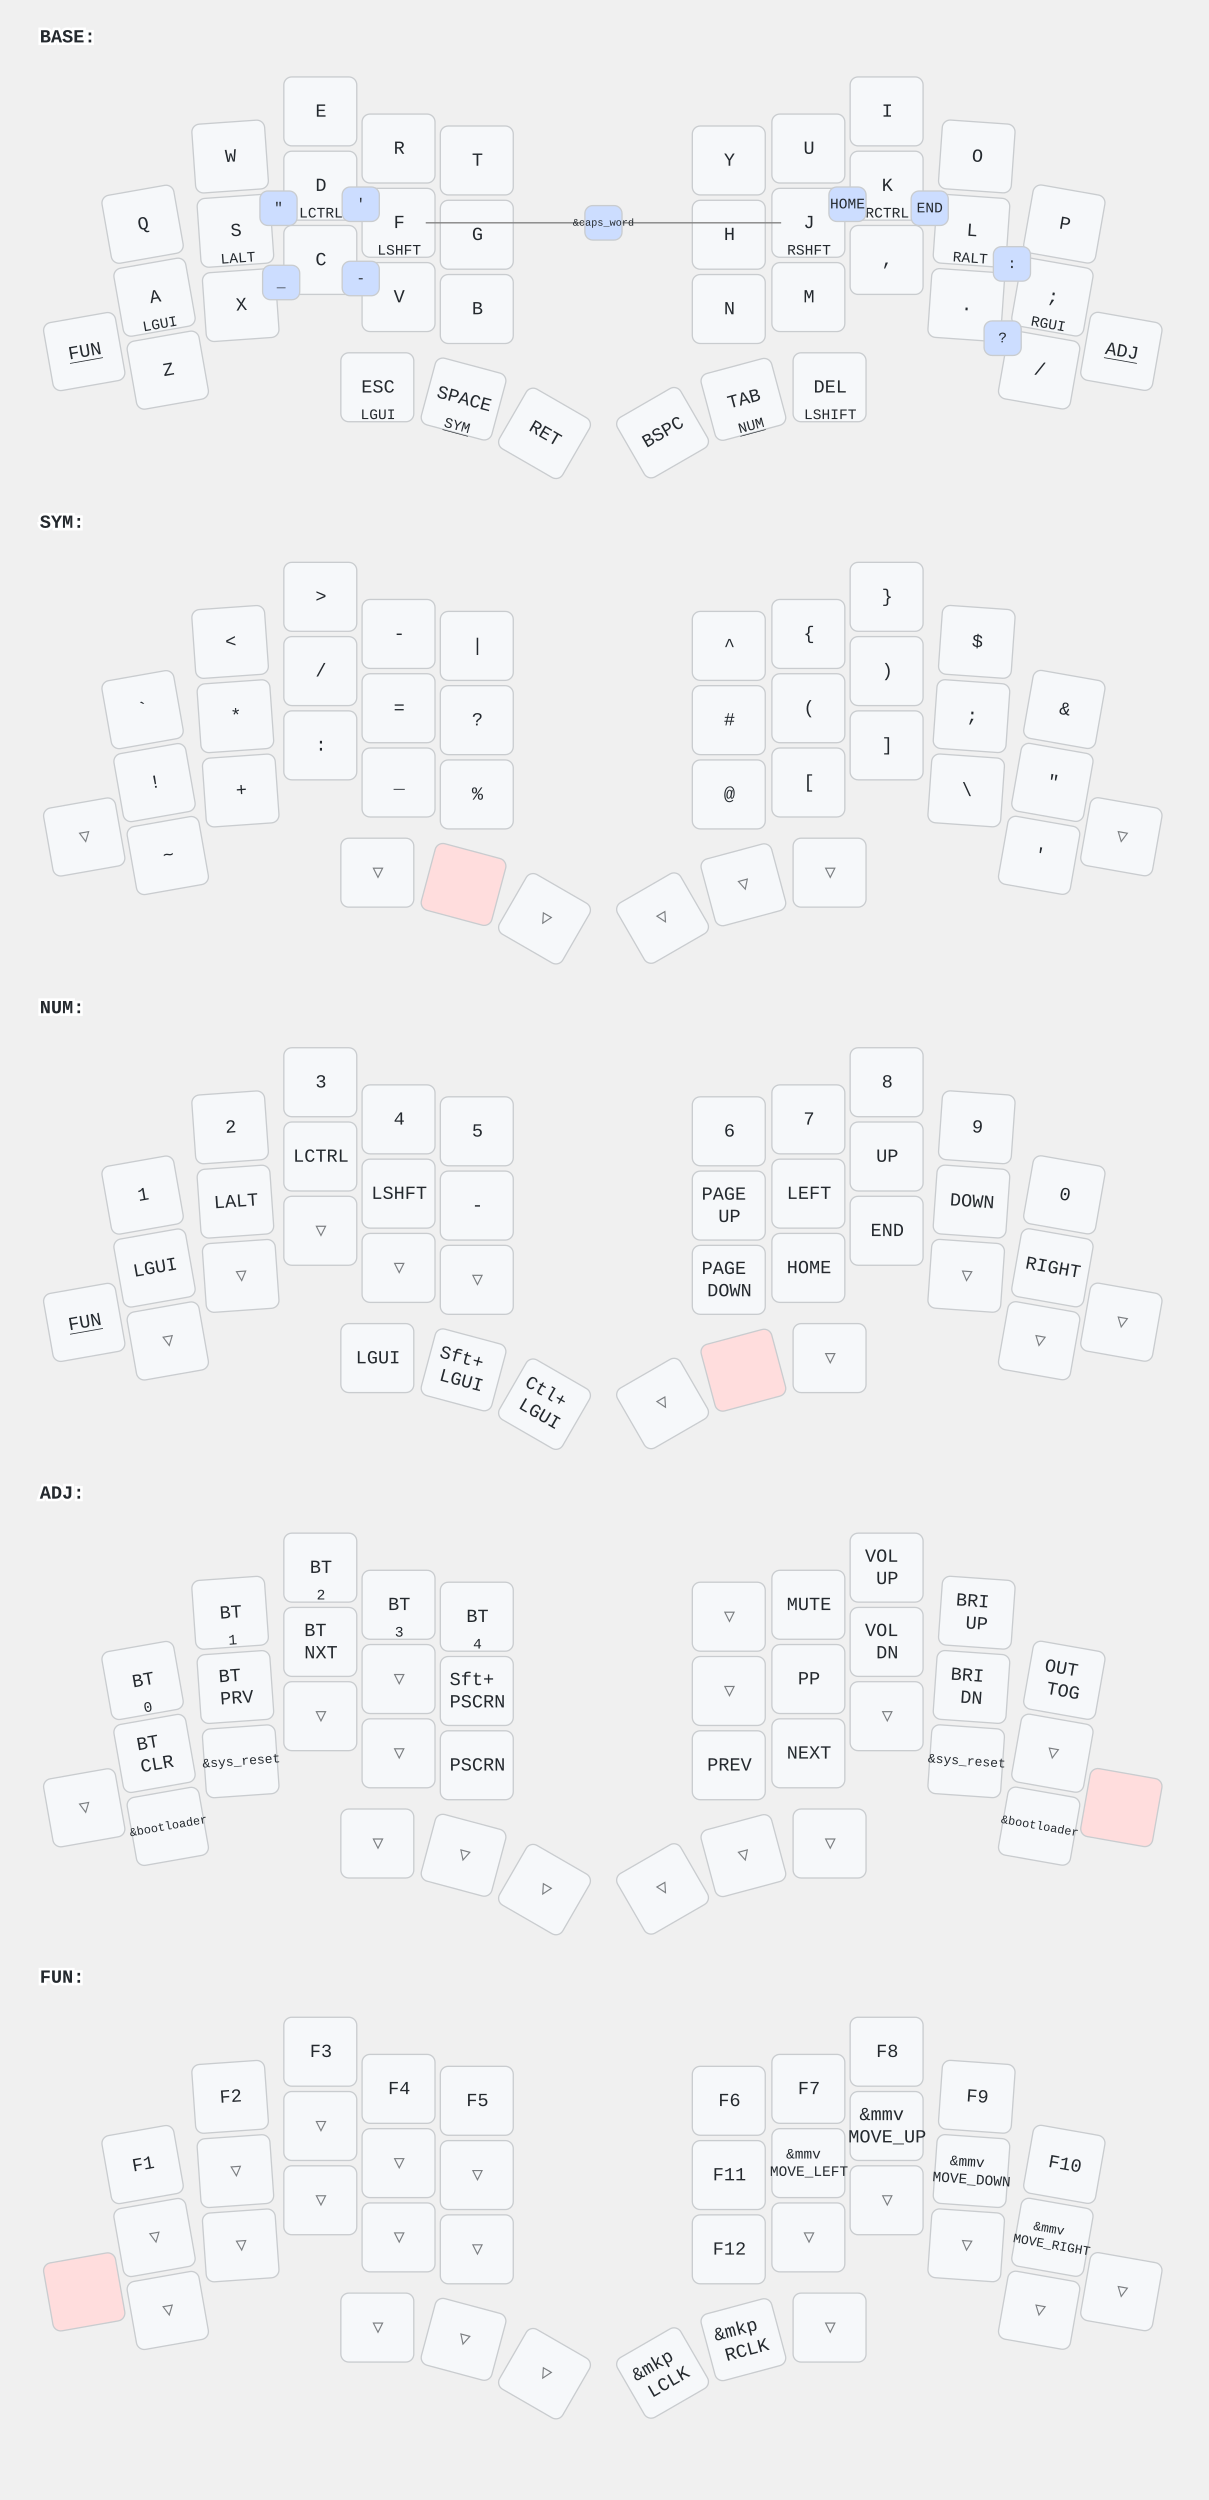
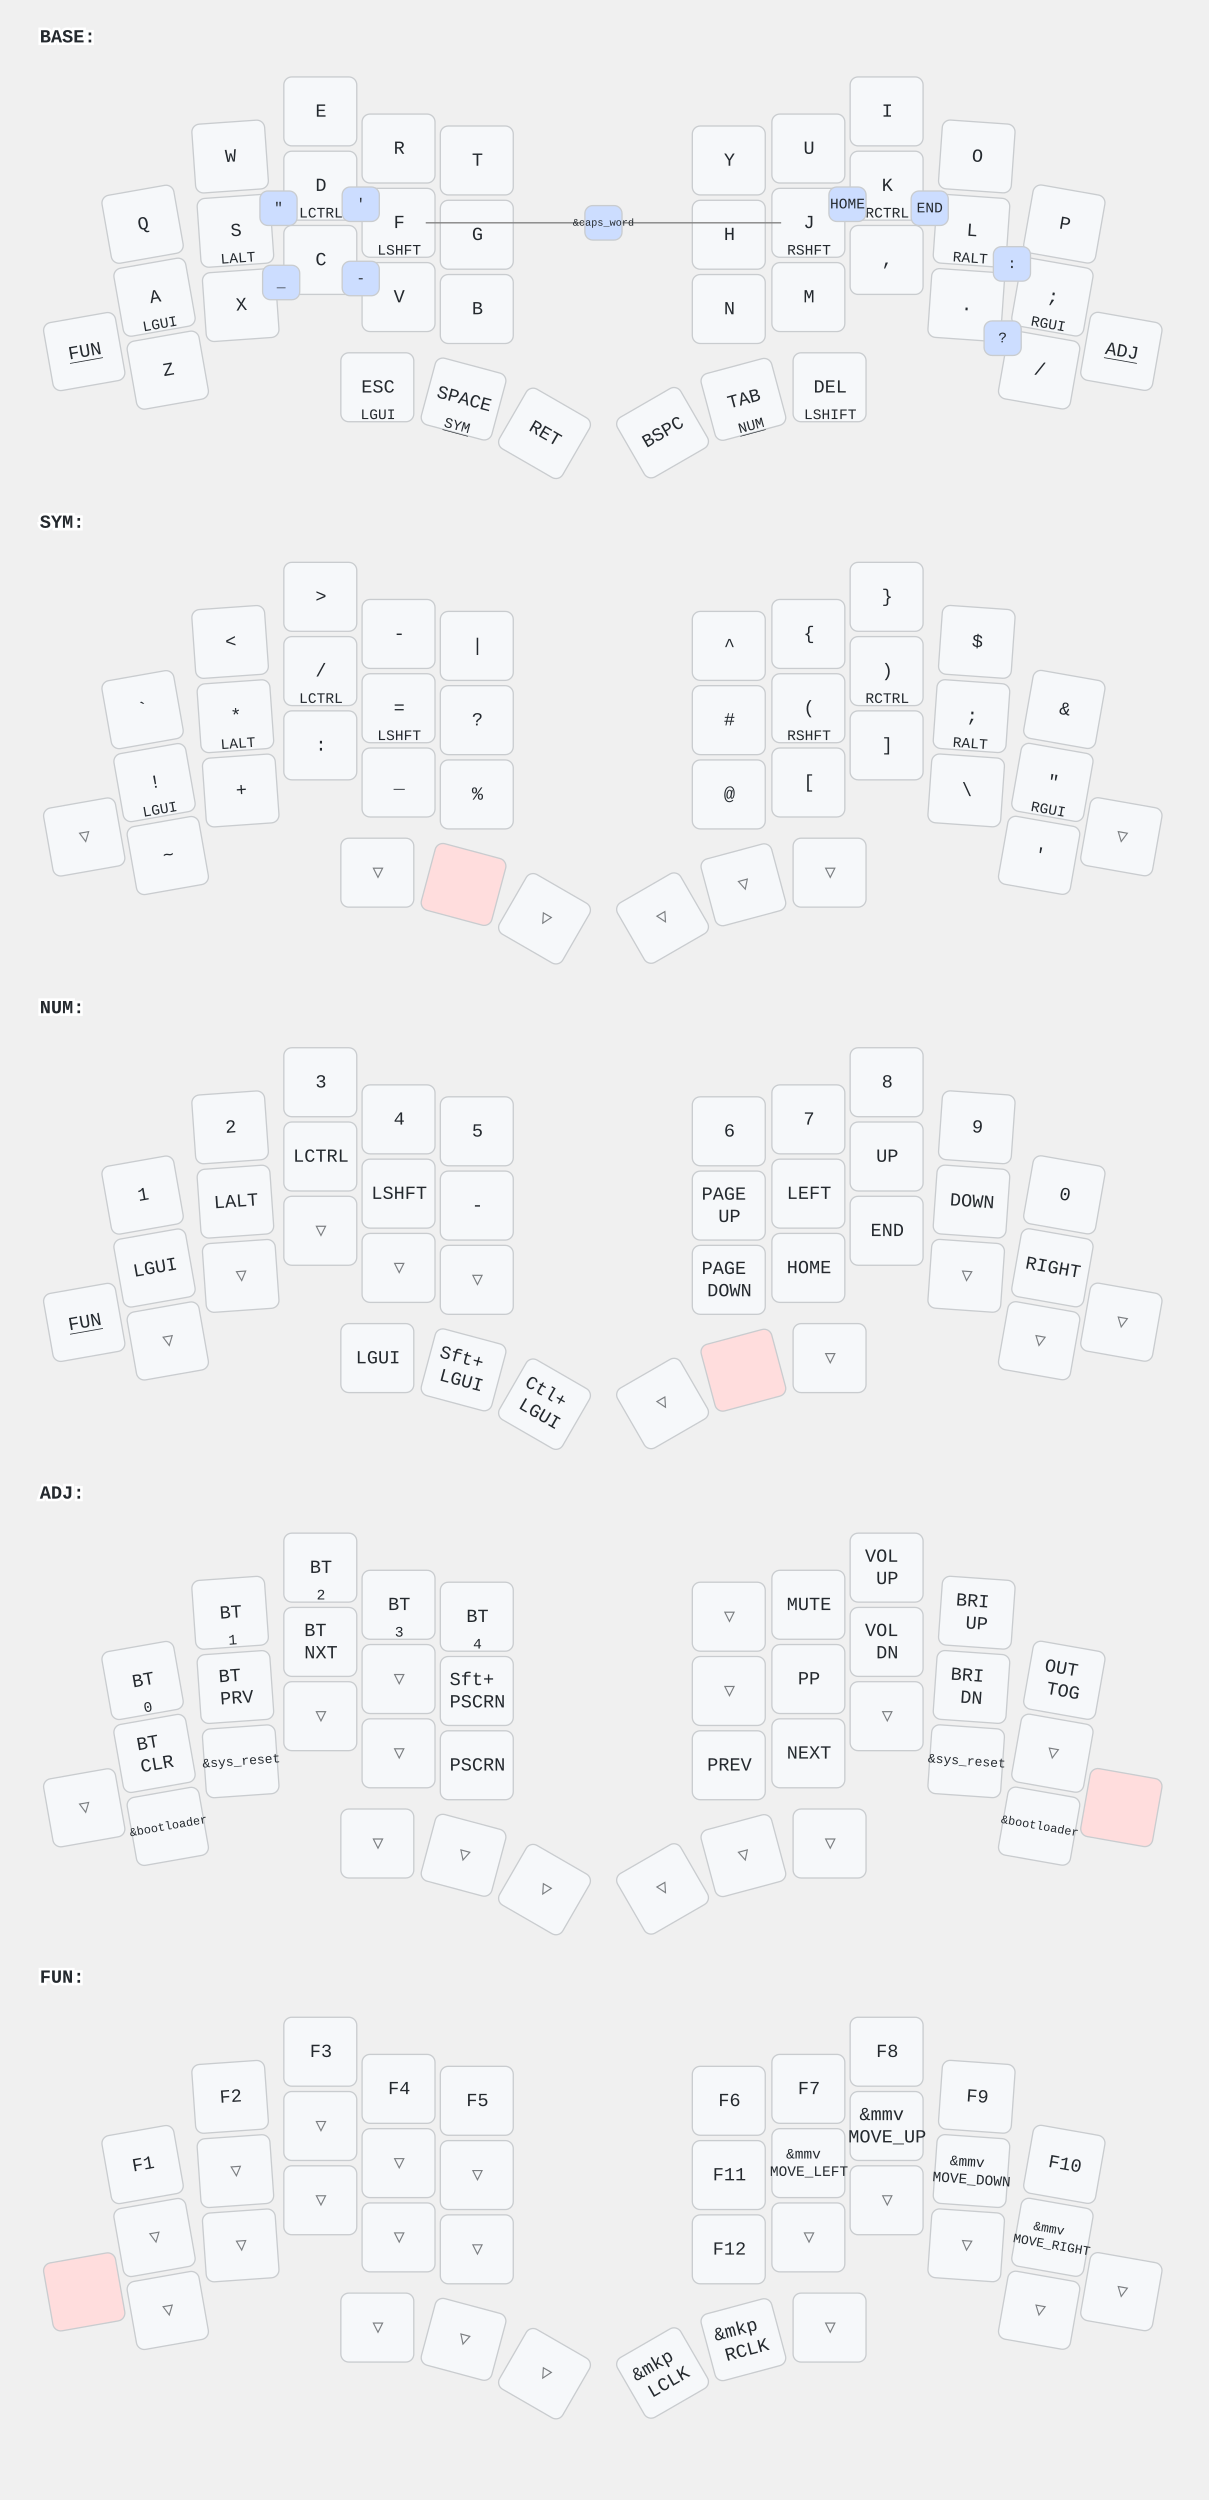
<svg xmlns="http://www.w3.org/2000/svg" width="911" height="1885" viewBox="0 0 911 1885" class="keymap">
  <style>/* inherit to force styles through use tags */
svg path {
    fill: inherit;
}

/* font and background color specifications */
svg.keymap {
    font-family: SFMono-Regular,Consolas,Liberation Mono,Menlo,monospace;
    font-size: 14px;
    font-kerning: normal;
    text-rendering: optimizeLegibility;
    fill: #24292e;
}

/* default key styling */
rect.key {
    fill: #f6f8fa;
}

rect.key, rect.combo {
    stroke: #c9cccf;
    stroke-width: 1;
}

/* default key side styling, only used is draw_key_sides is set */
rect.side {
    filter: brightness(90%);
}

/* color accent for combo boxes */
rect.combo, rect.combo-separate {
    fill: #cdf;
}

/* color accent for held keys */
rect.held, rect.combo.held {
    fill: #fdd;
}

/* color accent for ghost (optional) keys */
rect.ghost, rect.combo.ghost {
    stroke-dasharray: 4, 4;
    stroke-width: 2;
}

text {
    text-anchor: middle;
    dominant-baseline: middle;
}

/* styling for layer labels */
text.label {
    font-weight: bold;
    text-anchor: start;
    stroke: white;
    stroke-width: 4;
    paint-order: stroke;
}

/* styling for optional footer */
text.footer {
    text-anchor: end;
    dominant-baseline: auto;
    stroke: white;
    stroke-width: 4;
    paint-order: stroke;
}

/* styling for combo tap, and key non-tap label text */
text.combo, text.hold, text.shifted, text.left, text.right, text.tl, text.tr, text.bl, text.br {
    font-size: 11px;
}

text.hold, text.bl, text.br {
    text-anchor: middle;
    dominant-baseline: auto;
}

text.shifted, text.tl, text.tr {
    text-anchor: middle;
    dominant-baseline: hanging;
}

text.left, text.tl, text.bl {
    text-anchor: start;
}

text.right, text.tr, text.br {
    text-anchor: end;
}

text.layer-activator {
    text-decoration: underline;
}

/* styling for hold/shifted label text in combo box */
text.combo.hold, text.combo.shifted, text.combo.left, text.combo.right {
    font-size: 8px;
}

/* lighter symbol for transparent keys */
text.trans {
    fill: #7b7e81;
}

/* styling for combo dendrons */
path.combo {
    stroke-width: 1;
    stroke: gray;
    fill: none;
}

/* Start Tabler Icons Cleanup */
/* cannot use height/width with glyphs */
.icon-tabler &gt; path {
    fill: inherit;
    stroke: inherit;
    stroke-width: 2;
}
/* hide tabler's default box */
.icon-tabler &gt; path[stroke="none"][fill="none"] {
    visibility: hidden;
}
/* End Tabler Icons Cleanup */
</style>
  <g transform="translate(30, 0)" class="layer-BASE">
    <text x="0" y="28" class="label" id="BASE">BASE:</text>
    <g transform="translate(0, 56)">
      <g transform="translate(78, 113) rotate(-10.0)" class="key keypos-0">
        <rect rx="6" ry="6" x="-28" y="-26" width="55" height="52" class="key" />
        <text x="0" y="0" class="key tap">Q</text>
      </g>
      <g transform="translate(144, 62) rotate(-4.0)" class="key keypos-1">
        <rect rx="6" ry="6" x="-28" y="-26" width="55" height="52" class="key" />
        <text x="0" y="0" class="key tap">W</text>
      </g>
      <g transform="translate(212, 28)" class="key keypos-2">
        <rect rx="6" ry="6" x="-28" y="-26" width="55" height="52" class="key" />
        <text x="0" y="0" class="key tap">E</text>
      </g>
      <g transform="translate(271, 56)" class="key keypos-3">
        <rect rx="6" ry="6" x="-28" y="-26" width="55" height="52" class="key" />
        <text x="0" y="0" class="key tap">R</text>
      </g>
      <g transform="translate(330, 65)" class="key keypos-4">
        <rect rx="6" ry="6" x="-28" y="-26" width="55" height="52" class="key" />
        <text x="0" y="0" class="key tap">T</text>
      </g>
      <g transform="translate(520, 65)" class="key keypos-5">
        <rect rx="6" ry="6" x="-28" y="-26" width="55" height="52" class="key" />
        <text x="0" y="0" class="key tap">Y</text>
      </g>
      <g transform="translate(580, 56)" class="key keypos-6">
        <rect rx="6" ry="6" x="-28" y="-26" width="55" height="52" class="key" />
        <text x="0" y="0" class="key tap">U</text>
      </g>
      <g transform="translate(639, 28)" class="key keypos-7">
        <rect rx="6" ry="6" x="-28" y="-26" width="55" height="52" class="key" />
        <text x="0" y="0" class="key tap">I</text>
      </g>
      <g transform="translate(707, 62) rotate(4.0)" class="key keypos-8">
        <rect rx="6" ry="6" x="-28" y="-26" width="55" height="52" class="key" />
        <text x="0" y="0" class="key tap">O</text>
      </g>
      <g transform="translate(773, 113) rotate(10.0)" class="key keypos-9">
        <rect rx="6" ry="6" x="-28" y="-26" width="55" height="52" class="key" />
        <text x="0" y="0" class="key tap">P</text>
      </g>
      <g transform="translate(87, 168) rotate(-10.0)" class="key keypos-10">
        <rect rx="6" ry="6" x="-28" y="-26" width="55" height="52" class="key" />
        <text x="0" y="0" class="key tap">A</text>
        <text x="0" y="24" class="key hold">LGUI</text>
      </g>
      <g transform="translate(148, 118) rotate(-4.0)" class="key keypos-11">
        <rect rx="6" ry="6" x="-28" y="-26" width="55" height="52" class="key" />
        <text x="0" y="0" class="key tap">S</text>
        <text x="0" y="24" class="key hold">LALT</text>
      </g>
      <g transform="translate(212, 84)" class="key keypos-12">
        <rect rx="6" ry="6" x="-28" y="-26" width="55" height="52" class="key" />
        <text x="0" y="0" class="key tap">D</text>
        <text x="0" y="24" class="key hold">LCTRL</text>
      </g>
      <g transform="translate(271, 112)" class="key keypos-13">
        <rect rx="6" ry="6" x="-28" y="-26" width="55" height="52" class="key" />
        <text x="0" y="0" class="key tap">F</text>
        <text x="0" y="24" class="key hold">LSHFT</text>
      </g>
      <g transform="translate(330, 121)" class="key keypos-14">
        <rect rx="6" ry="6" x="-28" y="-26" width="55" height="52" class="key" />
        <text x="0" y="0" class="key tap">G</text>
      </g>
      <g transform="translate(520, 121)" class="key keypos-15">
        <rect rx="6" ry="6" x="-28" y="-26" width="55" height="52" class="key" />
        <text x="0" y="0" class="key tap">H</text>
      </g>
      <g transform="translate(580, 112)" class="key keypos-16">
        <rect rx="6" ry="6" x="-28" y="-26" width="55" height="52" class="key" />
        <text x="0" y="0" class="key tap">J</text>
        <text x="0" y="24" class="key hold">RSHFT</text>
      </g>
      <g transform="translate(639, 84)" class="key keypos-17">
        <rect rx="6" ry="6" x="-28" y="-26" width="55" height="52" class="key" />
        <text x="0" y="0" class="key tap">K</text>
        <text x="0" y="24" class="key hold">RCTRL</text>
      </g>
      <g transform="translate(703, 118) rotate(4.0)" class="key keypos-18">
        <rect rx="6" ry="6" x="-28" y="-26" width="55" height="52" class="key" />
        <text x="0" y="0" class="key tap">L</text>
        <text x="0" y="24" class="key hold">RALT</text>
      </g>
      <g transform="translate(764, 168) rotate(10.0)" class="key keypos-19">
        <rect rx="6" ry="6" x="-28" y="-26" width="55" height="52" class="key" />
        <text x="0" y="0" class="key tap">;</text>
        <text x="0" y="24" class="key hold">RGUI</text>
      </g>
      <g transform="translate(34, 209) rotate(-10.0)" class="key keypos-20">
        <rect rx="6" ry="6" x="-28" y="-26" width="55" height="52" class="key" />
        <a href="#FUN">
          <text x="0" y="0" class="key tap layer-activator">FUN</text>
        </a>
      </g>
      <g transform="translate(97, 223) rotate(-10.0)" class="key keypos-21">
        <rect rx="6" ry="6" x="-28" y="-26" width="55" height="52" class="key" />
        <text x="0" y="0" class="key tap">Z</text>
      </g>
      <g transform="translate(152, 174) rotate(-4.0)" class="key keypos-22">
        <rect rx="6" ry="6" x="-28" y="-26" width="55" height="52" class="key" />
        <text x="0" y="0" class="key tap">X</text>
      </g>
      <g transform="translate(212, 140)" class="key keypos-23">
        <rect rx="6" ry="6" x="-28" y="-26" width="55" height="52" class="key" />
        <text x="0" y="0" class="key tap">C</text>
      </g>
      <g transform="translate(271, 168)" class="key keypos-24">
        <rect rx="6" ry="6" x="-28" y="-26" width="55" height="52" class="key" />
        <text x="0" y="0" class="key tap">V</text>
      </g>
      <g transform="translate(330, 177)" class="key keypos-25">
        <rect rx="6" ry="6" x="-28" y="-26" width="55" height="52" class="key" />
        <text x="0" y="0" class="key tap">B</text>
      </g>
      <g transform="translate(520, 177)" class="key keypos-26">
        <rect rx="6" ry="6" x="-28" y="-26" width="55" height="52" class="key" />
        <text x="0" y="0" class="key tap">N</text>
      </g>
      <g transform="translate(580, 168)" class="key keypos-27">
        <rect rx="6" ry="6" x="-28" y="-26" width="55" height="52" class="key" />
        <text x="0" y="0" class="key tap">M</text>
      </g>
      <g transform="translate(639, 140)" class="key keypos-28">
        <rect rx="6" ry="6" x="-28" y="-26" width="55" height="52" class="key" />
        <text x="0" y="0" class="key tap">,</text>
      </g>
      <g transform="translate(699, 174) rotate(4.0)" class="key keypos-29">
        <rect rx="6" ry="6" x="-28" y="-26" width="55" height="52" class="key" />
        <text x="0" y="0" class="key tap">.</text>
      </g>
      <g transform="translate(754, 223) rotate(10.0)" class="key keypos-30">
        <rect rx="6" ry="6" x="-28" y="-26" width="55" height="52" class="key" />
        <text x="0" y="0" class="key tap">/</text>
      </g>
      <g transform="translate(816, 209) rotate(10.0)" class="key keypos-31">
        <rect rx="6" ry="6" x="-28" y="-26" width="55" height="52" class="key" />
        <a href="#ADJ">
          <text x="0" y="0" class="key tap layer-activator">ADJ</text>
        </a>
      </g>
      <g transform="translate(255, 236)" class="key keypos-32">
        <rect rx="6" ry="6" x="-28" y="-26" width="55" height="52" class="key" />
        <text x="0" y="0" class="key tap">ESC</text>
        <text x="0" y="24" class="key hold">LGUI</text>
      </g>
      <g transform="translate(320, 245) rotate(15.0)" class="key keypos-33">
        <rect rx="6" ry="6" x="-28" y="-26" width="55" height="52" class="key" />
        <text x="0" y="0" class="key tap">SPACE</text>
        <a href="#SYM">
          <text x="0" y="24" class="key hold layer-activator">SYM</text>
        </a>
      </g>
      <g transform="translate(381, 271) rotate(30.0)" class="key keypos-34">
        <rect rx="6" ry="6" x="-28" y="-26" width="55" height="52" class="key" />
        <text x="0" y="0" class="key tap">RET</text>
      </g>
      <g transform="translate(470, 270) rotate(-30.0)" class="key keypos-35">
        <rect rx="6" ry="6" x="-28" y="-26" width="55" height="52" class="key" />
        <text x="0" y="0" class="key tap">BSPC</text>
      </g>
      <g transform="translate(531, 245) rotate(-15.0)" class="key keypos-36">
        <rect rx="6" ry="6" x="-28" y="-26" width="55" height="52" class="key" />
        <text x="0" y="0" class="key tap">TAB</text>
        <a href="#NUM">
          <text x="0" y="24" class="key hold layer-activator">NUM</text>
        </a>
      </g>
      <g transform="translate(596, 236)" class="key keypos-37">
        <rect rx="6" ry="6" x="-28" y="-26" width="55" height="52" class="key" />
        <text x="0" y="0" class="key tap">DEL</text>
        <text x="0" y="24" class="key hold">LSHIFT</text>
      </g>
      <g class="combo combopos-0">
        <path d="M425,112 l-134,0" class="combo" />
        <path d="M425,112 l134,0" class="combo" />
        <rect rx="6" ry="6" x="411" y="99" width="28" height="26" class="combo" />
        <text x="425" y="112" class="combo tap">
          <tspan style="font-size: 70%">&amp;caps_word</tspan>
        </text>
      </g>
      <g class="combo combopos-1">
        <rect rx="6" ry="6" x="168" y="144" width="28" height="26" class="combo" />
        <text x="182" y="157" class="combo tap">_</text>
      </g>
      <g class="combo combopos-2">
        <rect rx="6" ry="6" x="228" y="141" width="28" height="26" class="combo" />
        <text x="242" y="154" class="combo tap">-</text>
      </g>
      <g class="combo combopos-3">
        <rect rx="6" ry="6" x="719" y="130" width="28" height="26" class="combo" />
        <text x="733" y="143" class="combo tap">:</text>
      </g>
      <g class="combo combopos-4">
        <rect rx="6" ry="6" x="712" y="186" width="28" height="26" class="combo" />
        <text x="726" y="199" class="combo tap">?</text>
      </g>
      <g class="combo combopos-5">
        <rect rx="6" ry="6" x="595" y="85" width="28" height="26" class="combo" />
        <text x="609" y="98" class="combo tap">HOME</text>
      </g>
      <g class="combo combopos-6">
        <rect rx="6" ry="6" x="657" y="88" width="28" height="26" class="combo" />
        <text x="671" y="101" class="combo tap">END</text>
      </g>
      <g class="combo combopos-7">
        <rect rx="6" ry="6" x="228" y="85" width="28" height="26" class="combo" />
        <text x="242" y="98" class="combo tap">'</text>
      </g>
      <g class="combo combopos-8">
        <rect rx="6" ry="6" x="166" y="88" width="28" height="26" class="combo" />
        <text x="180" y="101" class="combo tap">"</text>
      </g>
    </g>
  </g>
  <g transform="translate(30, 366)" class="layer-SYM">
    <text x="0" y="28" class="label" id="SYM">SYM:</text>
    <g transform="translate(0, 56)">
      <g transform="translate(78, 113) rotate(-10.0)" class="key keypos-0">
        <rect rx="6" ry="6" x="-28" y="-26" width="55" height="52" class="key" />
        <text x="0" y="0" class="key tap">`</text>
      </g>
      <g transform="translate(144, 62) rotate(-4.0)" class="key keypos-1">
        <rect rx="6" ry="6" x="-28" y="-26" width="55" height="52" class="key" />
        <text x="0" y="0" class="key tap">&lt;</text>
      </g>
      <g transform="translate(212, 28)" class="key keypos-2">
        <rect rx="6" ry="6" x="-28" y="-26" width="55" height="52" class="key" />
        <text x="0" y="0" class="key tap">&gt;</text>
      </g>
      <g transform="translate(271, 56)" class="key keypos-3">
        <rect rx="6" ry="6" x="-28" y="-26" width="55" height="52" class="key" />
        <text x="0" y="0" class="key tap">-</text>
      </g>
      <g transform="translate(330, 65)" class="key keypos-4">
        <rect rx="6" ry="6" x="-28" y="-26" width="55" height="52" class="key" />
        <text x="0" y="0" class="key tap">|</text>
      </g>
      <g transform="translate(520, 65)" class="key keypos-5">
        <rect rx="6" ry="6" x="-28" y="-26" width="55" height="52" class="key" />
        <text x="0" y="0" class="key tap">^</text>
      </g>
      <g transform="translate(580, 56)" class="key keypos-6">
        <rect rx="6" ry="6" x="-28" y="-26" width="55" height="52" class="key" />
        <text x="0" y="0" class="key tap">{</text>
      </g>
      <g transform="translate(639, 28)" class="key keypos-7">
        <rect rx="6" ry="6" x="-28" y="-26" width="55" height="52" class="key" />
        <text x="0" y="0" class="key tap">}</text>
      </g>
      <g transform="translate(707, 62) rotate(4.0)" class="key keypos-8">
        <rect rx="6" ry="6" x="-28" y="-26" width="55" height="52" class="key" />
        <text x="0" y="0" class="key tap">$</text>
      </g>
      <g transform="translate(773, 113) rotate(10.0)" class="key keypos-9">
        <rect rx="6" ry="6" x="-28" y="-26" width="55" height="52" class="key" />
        <text x="0" y="0" class="key tap">&amp;</text>
      </g>
      <g transform="translate(87, 168) rotate(-10.0)" class="key keypos-10">
        <rect rx="6" ry="6" x="-28" y="-26" width="55" height="52" class="key" />
        <text x="0" y="0" class="key tap">!</text>
+         <text x="0" y="24" class="key hold">LGUI</text>
      </g>
      <g transform="translate(148, 118) rotate(-4.0)" class="key keypos-11">
        <rect rx="6" ry="6" x="-28" y="-26" width="55" height="52" class="key" />
        <text x="0" y="0" class="key tap">*</text>
+         <text x="0" y="24" class="key hold">LALT</text>
      </g>
      <g transform="translate(212, 84)" class="key keypos-12">
        <rect rx="6" ry="6" x="-28" y="-26" width="55" height="52" class="key" />
        <text x="0" y="0" class="key tap">/</text>
+         <text x="0" y="24" class="key hold">LCTRL</text>
      </g>
      <g transform="translate(271, 112)" class="key keypos-13">
        <rect rx="6" ry="6" x="-28" y="-26" width="55" height="52" class="key" />
        <text x="0" y="0" class="key tap">=</text>
+         <text x="0" y="24" class="key hold">LSHFT</text>
      </g>
      <g transform="translate(330, 121)" class="key keypos-14">
        <rect rx="6" ry="6" x="-28" y="-26" width="55" height="52" class="key" />
        <text x="0" y="0" class="key tap">?</text>
      </g>
      <g transform="translate(520, 121)" class="key keypos-15">
        <rect rx="6" ry="6" x="-28" y="-26" width="55" height="52" class="key" />
        <text x="0" y="0" class="key tap">#</text>
      </g>
      <g transform="translate(580, 112)" class="key keypos-16">
        <rect rx="6" ry="6" x="-28" y="-26" width="55" height="52" class="key" />
        <text x="0" y="0" class="key tap">(</text>
+         <text x="0" y="24" class="key hold">RSHFT</text>
      </g>
      <g transform="translate(639, 84)" class="key keypos-17">
        <rect rx="6" ry="6" x="-28" y="-26" width="55" height="52" class="key" />
        <text x="0" y="0" class="key tap">)</text>
+         <text x="0" y="24" class="key hold">RCTRL</text>
      </g>
      <g transform="translate(703, 118) rotate(4.0)" class="key keypos-18">
        <rect rx="6" ry="6" x="-28" y="-26" width="55" height="52" class="key" />
        <text x="0" y="0" class="key tap">;</text>
+         <text x="0" y="24" class="key hold">RALT</text>
      </g>
      <g transform="translate(764, 168) rotate(10.0)" class="key keypos-19">
        <rect rx="6" ry="6" x="-28" y="-26" width="55" height="52" class="key" />
        <text x="0" y="0" class="key tap">"</text>
+         <text x="0" y="24" class="key hold">RGUI</text>
      </g>
      <g transform="translate(34, 209) rotate(-10.0)" class="key trans keypos-20">
        <rect rx="6" ry="6" x="-28" y="-26" width="55" height="52" class="key trans" />
        <text x="0" y="0" class="key trans tap">▽</text>
      </g>
      <g transform="translate(97, 223) rotate(-10.0)" class="key keypos-21">
        <rect rx="6" ry="6" x="-28" y="-26" width="55" height="52" class="key" />
        <text x="0" y="0" class="key tap">~</text>
      </g>
      <g transform="translate(152, 174) rotate(-4.0)" class="key keypos-22">
        <rect rx="6" ry="6" x="-28" y="-26" width="55" height="52" class="key" />
        <text x="0" y="0" class="key tap">+</text>
      </g>
      <g transform="translate(212, 140)" class="key keypos-23">
        <rect rx="6" ry="6" x="-28" y="-26" width="55" height="52" class="key" />
        <text x="0" y="0" class="key tap">:</text>
      </g>
      <g transform="translate(271, 168)" class="key keypos-24">
        <rect rx="6" ry="6" x="-28" y="-26" width="55" height="52" class="key" />
        <text x="0" y="0" class="key tap">_</text>
      </g>
      <g transform="translate(330, 177)" class="key keypos-25">
        <rect rx="6" ry="6" x="-28" y="-26" width="55" height="52" class="key" />
        <text x="0" y="0" class="key tap">%</text>
      </g>
      <g transform="translate(520, 177)" class="key keypos-26">
        <rect rx="6" ry="6" x="-28" y="-26" width="55" height="52" class="key" />
        <text x="0" y="0" class="key tap">@</text>
      </g>
      <g transform="translate(580, 168)" class="key keypos-27">
        <rect rx="6" ry="6" x="-28" y="-26" width="55" height="52" class="key" />
        <text x="0" y="0" class="key tap">[</text>
      </g>
      <g transform="translate(639, 140)" class="key keypos-28">
        <rect rx="6" ry="6" x="-28" y="-26" width="55" height="52" class="key" />
        <text x="0" y="0" class="key tap">]</text>
      </g>
      <g transform="translate(699, 174) rotate(4.0)" class="key keypos-29">
        <rect rx="6" ry="6" x="-28" y="-26" width="55" height="52" class="key" />
        <text x="0" y="0" class="key tap">\</text>
      </g>
      <g transform="translate(754, 223) rotate(10.0)" class="key keypos-30">
        <rect rx="6" ry="6" x="-28" y="-26" width="55" height="52" class="key" />
        <text x="0" y="0" class="key tap">'</text>
      </g>
      <g transform="translate(816, 209) rotate(10.0)" class="key trans keypos-31">
        <rect rx="6" ry="6" x="-28" y="-26" width="55" height="52" class="key trans" />
        <text x="0" y="0" class="key trans tap">▽</text>
      </g>
      <g transform="translate(255, 236)" class="key trans keypos-32">
        <rect rx="6" ry="6" x="-28" y="-26" width="55" height="52" class="key trans" />
        <text x="0" y="0" class="key trans tap">▽</text>
      </g>
      <g transform="translate(320, 245) rotate(15.0)" class="key held keypos-33">
        <rect rx="6" ry="6" x="-28" y="-26" width="55" height="52" class="key held" />
      </g>
      <g transform="translate(381, 271) rotate(30.0)" class="key trans keypos-34">
        <rect rx="6" ry="6" x="-28" y="-26" width="55" height="52" class="key trans" />
        <text x="0" y="0" class="key trans tap">▽</text>
      </g>
      <g transform="translate(470, 270) rotate(-30.0)" class="key trans keypos-35">
        <rect rx="6" ry="6" x="-28" y="-26" width="55" height="52" class="key trans" />
        <text x="0" y="0" class="key trans tap">▽</text>
      </g>
      <g transform="translate(531, 245) rotate(-15.0)" class="key trans keypos-36">
        <rect rx="6" ry="6" x="-28" y="-26" width="55" height="52" class="key trans" />
        <text x="0" y="0" class="key trans tap">▽</text>
      </g>
      <g transform="translate(596, 236)" class="key trans keypos-37">
        <rect rx="6" ry="6" x="-28" y="-26" width="55" height="52" class="key trans" />
        <text x="0" y="0" class="key trans tap">▽</text>
      </g>
    </g>
  </g>
  <g transform="translate(30, 732)" class="layer-NUM">
    <text x="0" y="28" class="label" id="NUM">NUM:</text>
    <g transform="translate(0, 56)">
      <g transform="translate(78, 113) rotate(-10.0)" class="key keypos-0">
        <rect rx="6" ry="6" x="-28" y="-26" width="55" height="52" class="key" />
        <text x="0" y="0" class="key tap">1</text>
      </g>
      <g transform="translate(144, 62) rotate(-4.0)" class="key keypos-1">
        <rect rx="6" ry="6" x="-28" y="-26" width="55" height="52" class="key" />
        <text x="0" y="0" class="key tap">2</text>
      </g>
      <g transform="translate(212, 28)" class="key keypos-2">
        <rect rx="6" ry="6" x="-28" y="-26" width="55" height="52" class="key" />
        <text x="0" y="0" class="key tap">3</text>
      </g>
      <g transform="translate(271, 56)" class="key keypos-3">
        <rect rx="6" ry="6" x="-28" y="-26" width="55" height="52" class="key" />
        <text x="0" y="0" class="key tap">4</text>
      </g>
      <g transform="translate(330, 65)" class="key keypos-4">
        <rect rx="6" ry="6" x="-28" y="-26" width="55" height="52" class="key" />
        <text x="0" y="0" class="key tap">5</text>
      </g>
      <g transform="translate(520, 65)" class="key keypos-5">
        <rect rx="6" ry="6" x="-28" y="-26" width="55" height="52" class="key" />
        <text x="0" y="0" class="key tap">6</text>
      </g>
      <g transform="translate(580, 56)" class="key keypos-6">
        <rect rx="6" ry="6" x="-28" y="-26" width="55" height="52" class="key" />
        <text x="0" y="0" class="key tap">7</text>
      </g>
      <g transform="translate(639, 28)" class="key keypos-7">
        <rect rx="6" ry="6" x="-28" y="-26" width="55" height="52" class="key" />
        <text x="0" y="0" class="key tap">8</text>
      </g>
      <g transform="translate(707, 62) rotate(4.0)" class="key keypos-8">
        <rect rx="6" ry="6" x="-28" y="-26" width="55" height="52" class="key" />
        <text x="0" y="0" class="key tap">9</text>
      </g>
      <g transform="translate(773, 113) rotate(10.0)" class="key keypos-9">
        <rect rx="6" ry="6" x="-28" y="-26" width="55" height="52" class="key" />
        <text x="0" y="0" class="key tap">0</text>
      </g>
      <g transform="translate(87, 168) rotate(-10.0)" class="key keypos-10">
        <rect rx="6" ry="6" x="-28" y="-26" width="55" height="52" class="key" />
        <text x="0" y="0" class="key tap">LGUI</text>
      </g>
      <g transform="translate(148, 118) rotate(-4.0)" class="key keypos-11">
        <rect rx="6" ry="6" x="-28" y="-26" width="55" height="52" class="key" />
        <text x="0" y="0" class="key tap">LALT</text>
      </g>
      <g transform="translate(212, 84)" class="key keypos-12">
        <rect rx="6" ry="6" x="-28" y="-26" width="55" height="52" class="key" />
        <text x="0" y="0" class="key tap">LCTRL</text>
      </g>
      <g transform="translate(271, 112)" class="key keypos-13">
        <rect rx="6" ry="6" x="-28" y="-26" width="55" height="52" class="key" />
        <text x="0" y="0" class="key tap">LSHFT</text>
      </g>
      <g transform="translate(330, 121)" class="key keypos-14">
        <rect rx="6" ry="6" x="-28" y="-26" width="55" height="52" class="key" />
        <text x="0" y="0" class="key tap">-</text>
      </g>
      <g transform="translate(520, 121)" class="key keypos-15">
        <rect rx="6" ry="6" x="-28" y="-26" width="55" height="52" class="key" />
        <text x="0" y="0" class="key tap">
          <tspan x="0" dy="-0.6em">PAGE</tspan>
          <tspan x="0" dy="1.2em">UP</tspan>
        </text>
      </g>
      <g transform="translate(580, 112)" class="key keypos-16">
        <rect rx="6" ry="6" x="-28" y="-26" width="55" height="52" class="key" />
        <text x="0" y="0" class="key tap">LEFT</text>
      </g>
      <g transform="translate(639, 84)" class="key keypos-17">
        <rect rx="6" ry="6" x="-28" y="-26" width="55" height="52" class="key" />
        <text x="0" y="0" class="key tap">UP</text>
      </g>
      <g transform="translate(703, 118) rotate(4.0)" class="key keypos-18">
        <rect rx="6" ry="6" x="-28" y="-26" width="55" height="52" class="key" />
        <text x="0" y="0" class="key tap">DOWN</text>
      </g>
      <g transform="translate(764, 168) rotate(10.0)" class="key keypos-19">
        <rect rx="6" ry="6" x="-28" y="-26" width="55" height="52" class="key" />
        <text x="0" y="0" class="key tap">RIGHT</text>
      </g>
      <g transform="translate(34, 209) rotate(-10.0)" class="key keypos-20">
        <rect rx="6" ry="6" x="-28" y="-26" width="55" height="52" class="key" />
        <a href="#FUN">
          <text x="0" y="0" class="key tap layer-activator">FUN</text>
        </a>
      </g>
      <g transform="translate(97, 223) rotate(-10.0)" class="key trans keypos-21">
        <rect rx="6" ry="6" x="-28" y="-26" width="55" height="52" class="key trans" />
        <text x="0" y="0" class="key trans tap">▽</text>
      </g>
      <g transform="translate(152, 174) rotate(-4.0)" class="key trans keypos-22">
        <rect rx="6" ry="6" x="-28" y="-26" width="55" height="52" class="key trans" />
        <text x="0" y="0" class="key trans tap">▽</text>
      </g>
      <g transform="translate(212, 140)" class="key trans keypos-23">
        <rect rx="6" ry="6" x="-28" y="-26" width="55" height="52" class="key trans" />
        <text x="0" y="0" class="key trans tap">▽</text>
      </g>
      <g transform="translate(271, 168)" class="key trans keypos-24">
        <rect rx="6" ry="6" x="-28" y="-26" width="55" height="52" class="key trans" />
        <text x="0" y="0" class="key trans tap">▽</text>
      </g>
      <g transform="translate(330, 177)" class="key trans keypos-25">
        <rect rx="6" ry="6" x="-28" y="-26" width="55" height="52" class="key trans" />
        <text x="0" y="0" class="key trans tap">▽</text>
      </g>
      <g transform="translate(520, 177)" class="key keypos-26">
        <rect rx="6" ry="6" x="-28" y="-26" width="55" height="52" class="key" />
        <text x="0" y="0" class="key tap">
          <tspan x="0" dy="-0.6em">PAGE</tspan>
          <tspan x="0" dy="1.2em">DOWN</tspan>
        </text>
      </g>
      <g transform="translate(580, 168)" class="key keypos-27">
        <rect rx="6" ry="6" x="-28" y="-26" width="55" height="52" class="key" />
        <text x="0" y="0" class="key tap">HOME</text>
      </g>
      <g transform="translate(639, 140)" class="key keypos-28">
        <rect rx="6" ry="6" x="-28" y="-26" width="55" height="52" class="key" />
        <text x="0" y="0" class="key tap">END</text>
      </g>
      <g transform="translate(699, 174) rotate(4.0)" class="key trans keypos-29">
        <rect rx="6" ry="6" x="-28" y="-26" width="55" height="52" class="key trans" />
        <text x="0" y="0" class="key trans tap">▽</text>
      </g>
      <g transform="translate(754, 223) rotate(10.0)" class="key trans keypos-30">
        <rect rx="6" ry="6" x="-28" y="-26" width="55" height="52" class="key trans" />
        <text x="0" y="0" class="key trans tap">▽</text>
      </g>
      <g transform="translate(816, 209) rotate(10.0)" class="key trans keypos-31">
        <rect rx="6" ry="6" x="-28" y="-26" width="55" height="52" class="key trans" />
        <text x="0" y="0" class="key trans tap">▽</text>
      </g>
      <g transform="translate(255, 236)" class="key keypos-32">
        <rect rx="6" ry="6" x="-28" y="-26" width="55" height="52" class="key" />
        <text x="0" y="0" class="key tap">LGUI</text>
      </g>
      <g transform="translate(320, 245) rotate(15.0)" class="key keypos-33">
        <rect rx="6" ry="6" x="-28" y="-26" width="55" height="52" class="key" />
        <text x="0" y="0" class="key tap">
          <tspan x="0" dy="-0.6em">Sft+</tspan>
          <tspan x="0" dy="1.2em">LGUI</tspan>
        </text>
      </g>
      <g transform="translate(381, 271) rotate(30.0)" class="key keypos-34">
        <rect rx="6" ry="6" x="-28" y="-26" width="55" height="52" class="key" />
        <text x="0" y="0" class="key tap">
          <tspan x="0" dy="-0.6em">Ctl+</tspan>
          <tspan x="0" dy="1.2em">LGUI</tspan>
        </text>
      </g>
      <g transform="translate(470, 270) rotate(-30.0)" class="key trans keypos-35">
        <rect rx="6" ry="6" x="-28" y="-26" width="55" height="52" class="key trans" />
        <text x="0" y="0" class="key trans tap">▽</text>
      </g>
      <g transform="translate(531, 245) rotate(-15.0)" class="key held keypos-36">
        <rect rx="6" ry="6" x="-28" y="-26" width="55" height="52" class="key held" />
      </g>
      <g transform="translate(596, 236)" class="key trans keypos-37">
        <rect rx="6" ry="6" x="-28" y="-26" width="55" height="52" class="key trans" />
        <text x="0" y="0" class="key trans tap">▽</text>
      </g>
    </g>
  </g>
  <g transform="translate(30, 1098)" class="layer-ADJ">
    <text x="0" y="28" class="label" id="ADJ">ADJ:</text>
    <g transform="translate(0, 56)">
      <g transform="translate(78, 113) rotate(-10.0)" class="key keypos-0">
        <rect rx="6" ry="6" x="-28" y="-26" width="55" height="52" class="key" />
        <text x="0" y="0" class="key tap">BT</text>
        <text x="0" y="24" class="key hold">0</text>
      </g>
      <g transform="translate(144, 62) rotate(-4.0)" class="key keypos-1">
        <rect rx="6" ry="6" x="-28" y="-26" width="55" height="52" class="key" />
        <text x="0" y="0" class="key tap">BT</text>
        <text x="0" y="24" class="key hold">1</text>
      </g>
      <g transform="translate(212, 28)" class="key keypos-2">
        <rect rx="6" ry="6" x="-28" y="-26" width="55" height="52" class="key" />
        <text x="0" y="0" class="key tap">BT</text>
        <text x="0" y="24" class="key hold">2</text>
      </g>
      <g transform="translate(271, 56)" class="key keypos-3">
        <rect rx="6" ry="6" x="-28" y="-26" width="55" height="52" class="key" />
        <text x="0" y="0" class="key tap">BT</text>
        <text x="0" y="24" class="key hold">3</text>
      </g>
      <g transform="translate(330, 65)" class="key keypos-4">
        <rect rx="6" ry="6" x="-28" y="-26" width="55" height="52" class="key" />
        <text x="0" y="0" class="key tap">BT</text>
        <text x="0" y="24" class="key hold">4</text>
      </g>
      <g transform="translate(520, 65)" class="key trans keypos-5">
        <rect rx="6" ry="6" x="-28" y="-26" width="55" height="52" class="key trans" />
        <text x="0" y="0" class="key trans tap">▽</text>
      </g>
      <g transform="translate(580, 56)" class="key keypos-6">
        <rect rx="6" ry="6" x="-28" y="-26" width="55" height="52" class="key" />
        <text x="0" y="0" class="key tap">MUTE</text>
      </g>
      <g transform="translate(639, 28)" class="key keypos-7">
        <rect rx="6" ry="6" x="-28" y="-26" width="55" height="52" class="key" />
        <text x="0" y="0" class="key tap">
          <tspan x="0" dy="-0.6em">VOL</tspan>
          <tspan x="0" dy="1.2em">UP</tspan>
        </text>
      </g>
      <g transform="translate(707, 62) rotate(4.0)" class="key keypos-8">
        <rect rx="6" ry="6" x="-28" y="-26" width="55" height="52" class="key" />
        <text x="0" y="0" class="key tap">
          <tspan x="0" dy="-0.6em">BRI</tspan>
          <tspan x="0" dy="1.2em">UP</tspan>
        </text>
      </g>
      <g transform="translate(773, 113) rotate(10.0)" class="key keypos-9">
        <rect rx="6" ry="6" x="-28" y="-26" width="55" height="52" class="key" />
        <text x="0" y="0" class="key tap">
          <tspan x="0" dy="-0.6em">OUT</tspan>
          <tspan x="0" dy="1.2em">TOG</tspan>
        </text>
      </g>
      <g transform="translate(87, 168) rotate(-10.0)" class="key keypos-10">
        <rect rx="6" ry="6" x="-28" y="-26" width="55" height="52" class="key" />
        <text x="0" y="0" class="key tap">
          <tspan x="0" dy="-0.6em">BT</tspan>
          <tspan x="0" dy="1.2em">CLR</tspan>
        </text>
      </g>
      <g transform="translate(148, 118) rotate(-4.0)" class="key keypos-11">
        <rect rx="6" ry="6" x="-28" y="-26" width="55" height="52" class="key" />
        <text x="0" y="0" class="key tap">
          <tspan x="0" dy="-0.6em">BT</tspan>
          <tspan x="0" dy="1.2em">PRV</tspan>
        </text>
      </g>
      <g transform="translate(212, 84)" class="key keypos-12">
        <rect rx="6" ry="6" x="-28" y="-26" width="55" height="52" class="key" />
        <text x="0" y="0" class="key tap">
          <tspan x="0" dy="-0.6em">BT</tspan>
          <tspan x="0" dy="1.2em">NXT</tspan>
        </text>
      </g>
      <g transform="translate(271, 112)" class="key trans keypos-13">
        <rect rx="6" ry="6" x="-28" y="-26" width="55" height="52" class="key trans" />
        <text x="0" y="0" class="key trans tap">▽</text>
      </g>
      <g transform="translate(330, 121)" class="key keypos-14">
        <rect rx="6" ry="6" x="-28" y="-26" width="55" height="52" class="key" />
        <text x="0" y="0" class="key tap">
          <tspan x="0" dy="-0.6em">Sft+</tspan>
          <tspan x="0" dy="1.2em">PSCRN</tspan>
        </text>
      </g>
      <g transform="translate(520, 121)" class="key trans keypos-15">
        <rect rx="6" ry="6" x="-28" y="-26" width="55" height="52" class="key trans" />
        <text x="0" y="0" class="key trans tap">▽</text>
      </g>
      <g transform="translate(580, 112)" class="key keypos-16">
        <rect rx="6" ry="6" x="-28" y="-26" width="55" height="52" class="key" />
        <text x="0" y="0" class="key tap">PP</text>
      </g>
      <g transform="translate(639, 84)" class="key keypos-17">
        <rect rx="6" ry="6" x="-28" y="-26" width="55" height="52" class="key" />
        <text x="0" y="0" class="key tap">
          <tspan x="0" dy="-0.6em">VOL</tspan>
          <tspan x="0" dy="1.2em">DN</tspan>
        </text>
      </g>
      <g transform="translate(703, 118) rotate(4.0)" class="key keypos-18">
        <rect rx="6" ry="6" x="-28" y="-26" width="55" height="52" class="key" />
        <text x="0" y="0" class="key tap">
          <tspan x="0" dy="-0.6em">BRI</tspan>
          <tspan x="0" dy="1.2em">DN</tspan>
        </text>
      </g>
      <g transform="translate(764, 168) rotate(10.0)" class="key trans keypos-19">
        <rect rx="6" ry="6" x="-28" y="-26" width="55" height="52" class="key trans" />
        <text x="0" y="0" class="key trans tap">▽</text>
      </g>
      <g transform="translate(34, 209) rotate(-10.0)" class="key trans keypos-20">
        <rect rx="6" ry="6" x="-28" y="-26" width="55" height="52" class="key trans" />
        <text x="0" y="0" class="key trans tap">▽</text>
      </g>
      <g transform="translate(97, 223) rotate(-10.0)" class="key keypos-21">
        <rect rx="6" ry="6" x="-28" y="-26" width="55" height="52" class="key" />
        <text x="0" y="0" class="key tap">
          <tspan style="font-size: 64%">&amp;bootloader</tspan>
        </text>
      </g>
      <g transform="translate(152, 174) rotate(-4.0)" class="key keypos-22">
        <rect rx="6" ry="6" x="-28" y="-26" width="55" height="52" class="key" />
        <text x="0" y="0" class="key tap">
          <tspan style="font-size: 70%">&amp;sys_reset</tspan>
        </text>
      </g>
      <g transform="translate(212, 140)" class="key trans keypos-23">
        <rect rx="6" ry="6" x="-28" y="-26" width="55" height="52" class="key trans" />
        <text x="0" y="0" class="key trans tap">▽</text>
      </g>
      <g transform="translate(271, 168)" class="key trans keypos-24">
        <rect rx="6" ry="6" x="-28" y="-26" width="55" height="52" class="key trans" />
        <text x="0" y="0" class="key trans tap">▽</text>
      </g>
      <g transform="translate(330, 177)" class="key keypos-25">
        <rect rx="6" ry="6" x="-28" y="-26" width="55" height="52" class="key" />
        <text x="0" y="0" class="key tap">PSCRN</text>
      </g>
      <g transform="translate(520, 177)" class="key keypos-26">
        <rect rx="6" ry="6" x="-28" y="-26" width="55" height="52" class="key" />
        <text x="0" y="0" class="key tap">PREV</text>
      </g>
      <g transform="translate(580, 168)" class="key keypos-27">
        <rect rx="6" ry="6" x="-28" y="-26" width="55" height="52" class="key" />
        <text x="0" y="0" class="key tap">NEXT</text>
      </g>
      <g transform="translate(639, 140)" class="key trans keypos-28">
        <rect rx="6" ry="6" x="-28" y="-26" width="55" height="52" class="key trans" />
        <text x="0" y="0" class="key trans tap">▽</text>
      </g>
      <g transform="translate(699, 174) rotate(4.0)" class="key keypos-29">
        <rect rx="6" ry="6" x="-28" y="-26" width="55" height="52" class="key" />
        <text x="0" y="0" class="key tap">
          <tspan style="font-size: 70%">&amp;sys_reset</tspan>
        </text>
      </g>
      <g transform="translate(754, 223) rotate(10.0)" class="key keypos-30">
        <rect rx="6" ry="6" x="-28" y="-26" width="55" height="52" class="key" />
        <text x="0" y="0" class="key tap">
          <tspan style="font-size: 64%">&amp;bootloader</tspan>
        </text>
      </g>
      <g transform="translate(816, 209) rotate(10.0)" class="key held keypos-31">
        <rect rx="6" ry="6" x="-28" y="-26" width="55" height="52" class="key held" />
      </g>
      <g transform="translate(255, 236)" class="key trans keypos-32">
        <rect rx="6" ry="6" x="-28" y="-26" width="55" height="52" class="key trans" />
        <text x="0" y="0" class="key trans tap">▽</text>
      </g>
      <g transform="translate(320, 245) rotate(15.0)" class="key trans keypos-33">
        <rect rx="6" ry="6" x="-28" y="-26" width="55" height="52" class="key trans" />
        <text x="0" y="0" class="key trans tap">▽</text>
      </g>
      <g transform="translate(381, 271) rotate(30.0)" class="key trans keypos-34">
        <rect rx="6" ry="6" x="-28" y="-26" width="55" height="52" class="key trans" />
        <text x="0" y="0" class="key trans tap">▽</text>
      </g>
      <g transform="translate(470, 270) rotate(-30.0)" class="key trans keypos-35">
        <rect rx="6" ry="6" x="-28" y="-26" width="55" height="52" class="key trans" />
        <text x="0" y="0" class="key trans tap">▽</text>
      </g>
      <g transform="translate(531, 245) rotate(-15.0)" class="key trans keypos-36">
        <rect rx="6" ry="6" x="-28" y="-26" width="55" height="52" class="key trans" />
        <text x="0" y="0" class="key trans tap">▽</text>
      </g>
      <g transform="translate(596, 236)" class="key trans keypos-37">
        <rect rx="6" ry="6" x="-28" y="-26" width="55" height="52" class="key trans" />
        <text x="0" y="0" class="key trans tap">▽</text>
      </g>
    </g>
  </g>
  <g transform="translate(30, 1463)" class="layer-FUN">
    <text x="0" y="28" class="label" id="FUN">FUN:</text>
    <g transform="translate(0, 56)">
      <g transform="translate(78, 113) rotate(-10.0)" class="key keypos-0">
        <rect rx="6" ry="6" x="-28" y="-26" width="55" height="52" class="key" />
        <text x="0" y="0" class="key tap">F1</text>
      </g>
      <g transform="translate(144, 62) rotate(-4.0)" class="key keypos-1">
        <rect rx="6" ry="6" x="-28" y="-26" width="55" height="52" class="key" />
        <text x="0" y="0" class="key tap">F2</text>
      </g>
      <g transform="translate(212, 28)" class="key keypos-2">
        <rect rx="6" ry="6" x="-28" y="-26" width="55" height="52" class="key" />
        <text x="0" y="0" class="key tap">F3</text>
      </g>
      <g transform="translate(271, 56)" class="key keypos-3">
        <rect rx="6" ry="6" x="-28" y="-26" width="55" height="52" class="key" />
        <text x="0" y="0" class="key tap">F4</text>
      </g>
      <g transform="translate(330, 65)" class="key keypos-4">
        <rect rx="6" ry="6" x="-28" y="-26" width="55" height="52" class="key" />
        <text x="0" y="0" class="key tap">F5</text>
      </g>
      <g transform="translate(520, 65)" class="key keypos-5">
        <rect rx="6" ry="6" x="-28" y="-26" width="55" height="52" class="key" />
        <text x="0" y="0" class="key tap">F6</text>
      </g>
      <g transform="translate(580, 56)" class="key keypos-6">
        <rect rx="6" ry="6" x="-28" y="-26" width="55" height="52" class="key" />
        <text x="0" y="0" class="key tap">F7</text>
      </g>
      <g transform="translate(639, 28)" class="key keypos-7">
        <rect rx="6" ry="6" x="-28" y="-26" width="55" height="52" class="key" />
        <text x="0" y="0" class="key tap">F8</text>
      </g>
      <g transform="translate(707, 62) rotate(4.0)" class="key keypos-8">
        <rect rx="6" ry="6" x="-28" y="-26" width="55" height="52" class="key" />
        <text x="0" y="0" class="key tap">F9</text>
      </g>
      <g transform="translate(773, 113) rotate(10.0)" class="key keypos-9">
        <rect rx="6" ry="6" x="-28" y="-26" width="55" height="52" class="key" />
        <text x="0" y="0" class="key tap">F10</text>
      </g>
      <g transform="translate(87, 168) rotate(-10.0)" class="key trans keypos-10">
        <rect rx="6" ry="6" x="-28" y="-26" width="55" height="52" class="key trans" />
        <text x="0" y="0" class="key trans tap">▽</text>
      </g>
      <g transform="translate(148, 118) rotate(-4.0)" class="key trans keypos-11">
        <rect rx="6" ry="6" x="-28" y="-26" width="55" height="52" class="key trans" />
        <text x="0" y="0" class="key trans tap">▽</text>
      </g>
      <g transform="translate(212, 84)" class="key trans keypos-12">
        <rect rx="6" ry="6" x="-28" y="-26" width="55" height="52" class="key trans" />
        <text x="0" y="0" class="key trans tap">▽</text>
      </g>
      <g transform="translate(271, 112)" class="key trans keypos-13">
        <rect rx="6" ry="6" x="-28" y="-26" width="55" height="52" class="key trans" />
        <text x="0" y="0" class="key trans tap">▽</text>
      </g>
      <g transform="translate(330, 121)" class="key trans keypos-14">
        <rect rx="6" ry="6" x="-28" y="-26" width="55" height="52" class="key trans" />
        <text x="0" y="0" class="key trans tap">▽</text>
      </g>
      <g transform="translate(520, 121)" class="key keypos-15">
        <rect rx="6" ry="6" x="-28" y="-26" width="55" height="52" class="key" />
        <text x="0" y="0" class="key tap">F11</text>
      </g>
      <g transform="translate(580, 112)" class="key keypos-16">
        <rect rx="6" ry="6" x="-28" y="-26" width="55" height="52" class="key" />
        <text x="0" y="0" class="key tap">
          <tspan x="0" dy="-0.6em" style="font-size: 78%">&amp;mmv</tspan>
          <tspan x="0" dy="1.2em" style="font-size: 78%">MOVE_LEFT</tspan>
        </text>
      </g>
      <g transform="translate(639, 84)" class="key keypos-17">
        <rect rx="6" ry="6" x="-28" y="-26" width="55" height="52" class="key" />
        <text x="0" y="0" class="key tap">
          <tspan x="0" dy="-0.6em">&amp;mmv</tspan>
          <tspan x="0" dy="1.2em">MOVE_UP</tspan>
        </text>
      </g>
      <g transform="translate(703, 118) rotate(4.0)" class="key keypos-18">
        <rect rx="6" ry="6" x="-28" y="-26" width="55" height="52" class="key" />
        <text x="0" y="0" class="key tap">
          <tspan x="0" dy="-0.6em" style="font-size: 78%">&amp;mmv</tspan>
          <tspan x="0" dy="1.2em" style="font-size: 78%">MOVE_DOWN</tspan>
        </text>
      </g>
      <g transform="translate(764, 168) rotate(10.0)" class="key keypos-19">
        <rect rx="6" ry="6" x="-28" y="-26" width="55" height="52" class="key" />
        <text x="0" y="0" class="key tap">
          <tspan x="0" dy="-0.6em" style="font-size: 70%">&amp;mmv</tspan>
          <tspan x="0" dy="1.2em" style="font-size: 70%">MOVE_RIGHT</tspan>
        </text>
      </g>
      <g transform="translate(34, 209) rotate(-10.0)" class="key held keypos-20">
        <rect rx="6" ry="6" x="-28" y="-26" width="55" height="52" class="key held" />
      </g>
      <g transform="translate(97, 223) rotate(-10.0)" class="key trans keypos-21">
        <rect rx="6" ry="6" x="-28" y="-26" width="55" height="52" class="key trans" />
        <text x="0" y="0" class="key trans tap">▽</text>
      </g>
      <g transform="translate(152, 174) rotate(-4.0)" class="key trans keypos-22">
        <rect rx="6" ry="6" x="-28" y="-26" width="55" height="52" class="key trans" />
        <text x="0" y="0" class="key trans tap">▽</text>
      </g>
      <g transform="translate(212, 140)" class="key trans keypos-23">
        <rect rx="6" ry="6" x="-28" y="-26" width="55" height="52" class="key trans" />
        <text x="0" y="0" class="key trans tap">▽</text>
      </g>
      <g transform="translate(271, 168)" class="key trans keypos-24">
        <rect rx="6" ry="6" x="-28" y="-26" width="55" height="52" class="key trans" />
        <text x="0" y="0" class="key trans tap">▽</text>
      </g>
      <g transform="translate(330, 177)" class="key trans keypos-25">
        <rect rx="6" ry="6" x="-28" y="-26" width="55" height="52" class="key trans" />
        <text x="0" y="0" class="key trans tap">▽</text>
      </g>
      <g transform="translate(520, 177)" class="key keypos-26">
        <rect rx="6" ry="6" x="-28" y="-26" width="55" height="52" class="key" />
        <text x="0" y="0" class="key tap">F12</text>
      </g>
      <g transform="translate(580, 168)" class="key trans keypos-27">
        <rect rx="6" ry="6" x="-28" y="-26" width="55" height="52" class="key trans" />
        <text x="0" y="0" class="key trans tap">▽</text>
      </g>
      <g transform="translate(639, 140)" class="key trans keypos-28">
        <rect rx="6" ry="6" x="-28" y="-26" width="55" height="52" class="key trans" />
        <text x="0" y="0" class="key trans tap">▽</text>
      </g>
      <g transform="translate(699, 174) rotate(4.0)" class="key trans keypos-29">
        <rect rx="6" ry="6" x="-28" y="-26" width="55" height="52" class="key trans" />
        <text x="0" y="0" class="key trans tap">▽</text>
      </g>
      <g transform="translate(754, 223) rotate(10.0)" class="key trans keypos-30">
        <rect rx="6" ry="6" x="-28" y="-26" width="55" height="52" class="key trans" />
        <text x="0" y="0" class="key trans tap">▽</text>
      </g>
      <g transform="translate(816, 209) rotate(10.0)" class="key trans keypos-31">
        <rect rx="6" ry="6" x="-28" y="-26" width="55" height="52" class="key trans" />
        <text x="0" y="0" class="key trans tap">▽</text>
      </g>
      <g transform="translate(255, 236)" class="key trans keypos-32">
        <rect rx="6" ry="6" x="-28" y="-26" width="55" height="52" class="key trans" />
        <text x="0" y="0" class="key trans tap">▽</text>
      </g>
      <g transform="translate(320, 245) rotate(15.0)" class="key trans keypos-33">
        <rect rx="6" ry="6" x="-28" y="-26" width="55" height="52" class="key trans" />
        <text x="0" y="0" class="key trans tap">▽</text>
      </g>
      <g transform="translate(381, 271) rotate(30.0)" class="key trans keypos-34">
        <rect rx="6" ry="6" x="-28" y="-26" width="55" height="52" class="key trans" />
        <text x="0" y="0" class="key trans tap">▽</text>
      </g>
      <g transform="translate(470, 270) rotate(-30.0)" class="key keypos-35">
        <rect rx="6" ry="6" x="-28" y="-26" width="55" height="52" class="key" />
        <text x="0" y="0" class="key tap">
          <tspan x="0" dy="-0.6em">&amp;mkp</tspan>
          <tspan x="0" dy="1.2em">LCLK</tspan>
        </text>
      </g>
      <g transform="translate(531, 245) rotate(-15.0)" class="key keypos-36">
        <rect rx="6" ry="6" x="-28" y="-26" width="55" height="52" class="key" />
        <text x="0" y="0" class="key tap">
          <tspan x="0" dy="-0.6em">&amp;mkp</tspan>
          <tspan x="0" dy="1.2em">RCLK</tspan>
        </text>
      </g>
      <g transform="translate(596, 236)" class="key trans keypos-37">
        <rect rx="6" ry="6" x="-28" y="-26" width="55" height="52" class="key trans" />
        <text x="0" y="0" class="key trans tap">▽</text>
      </g>
    </g>
  </g>
</svg>
